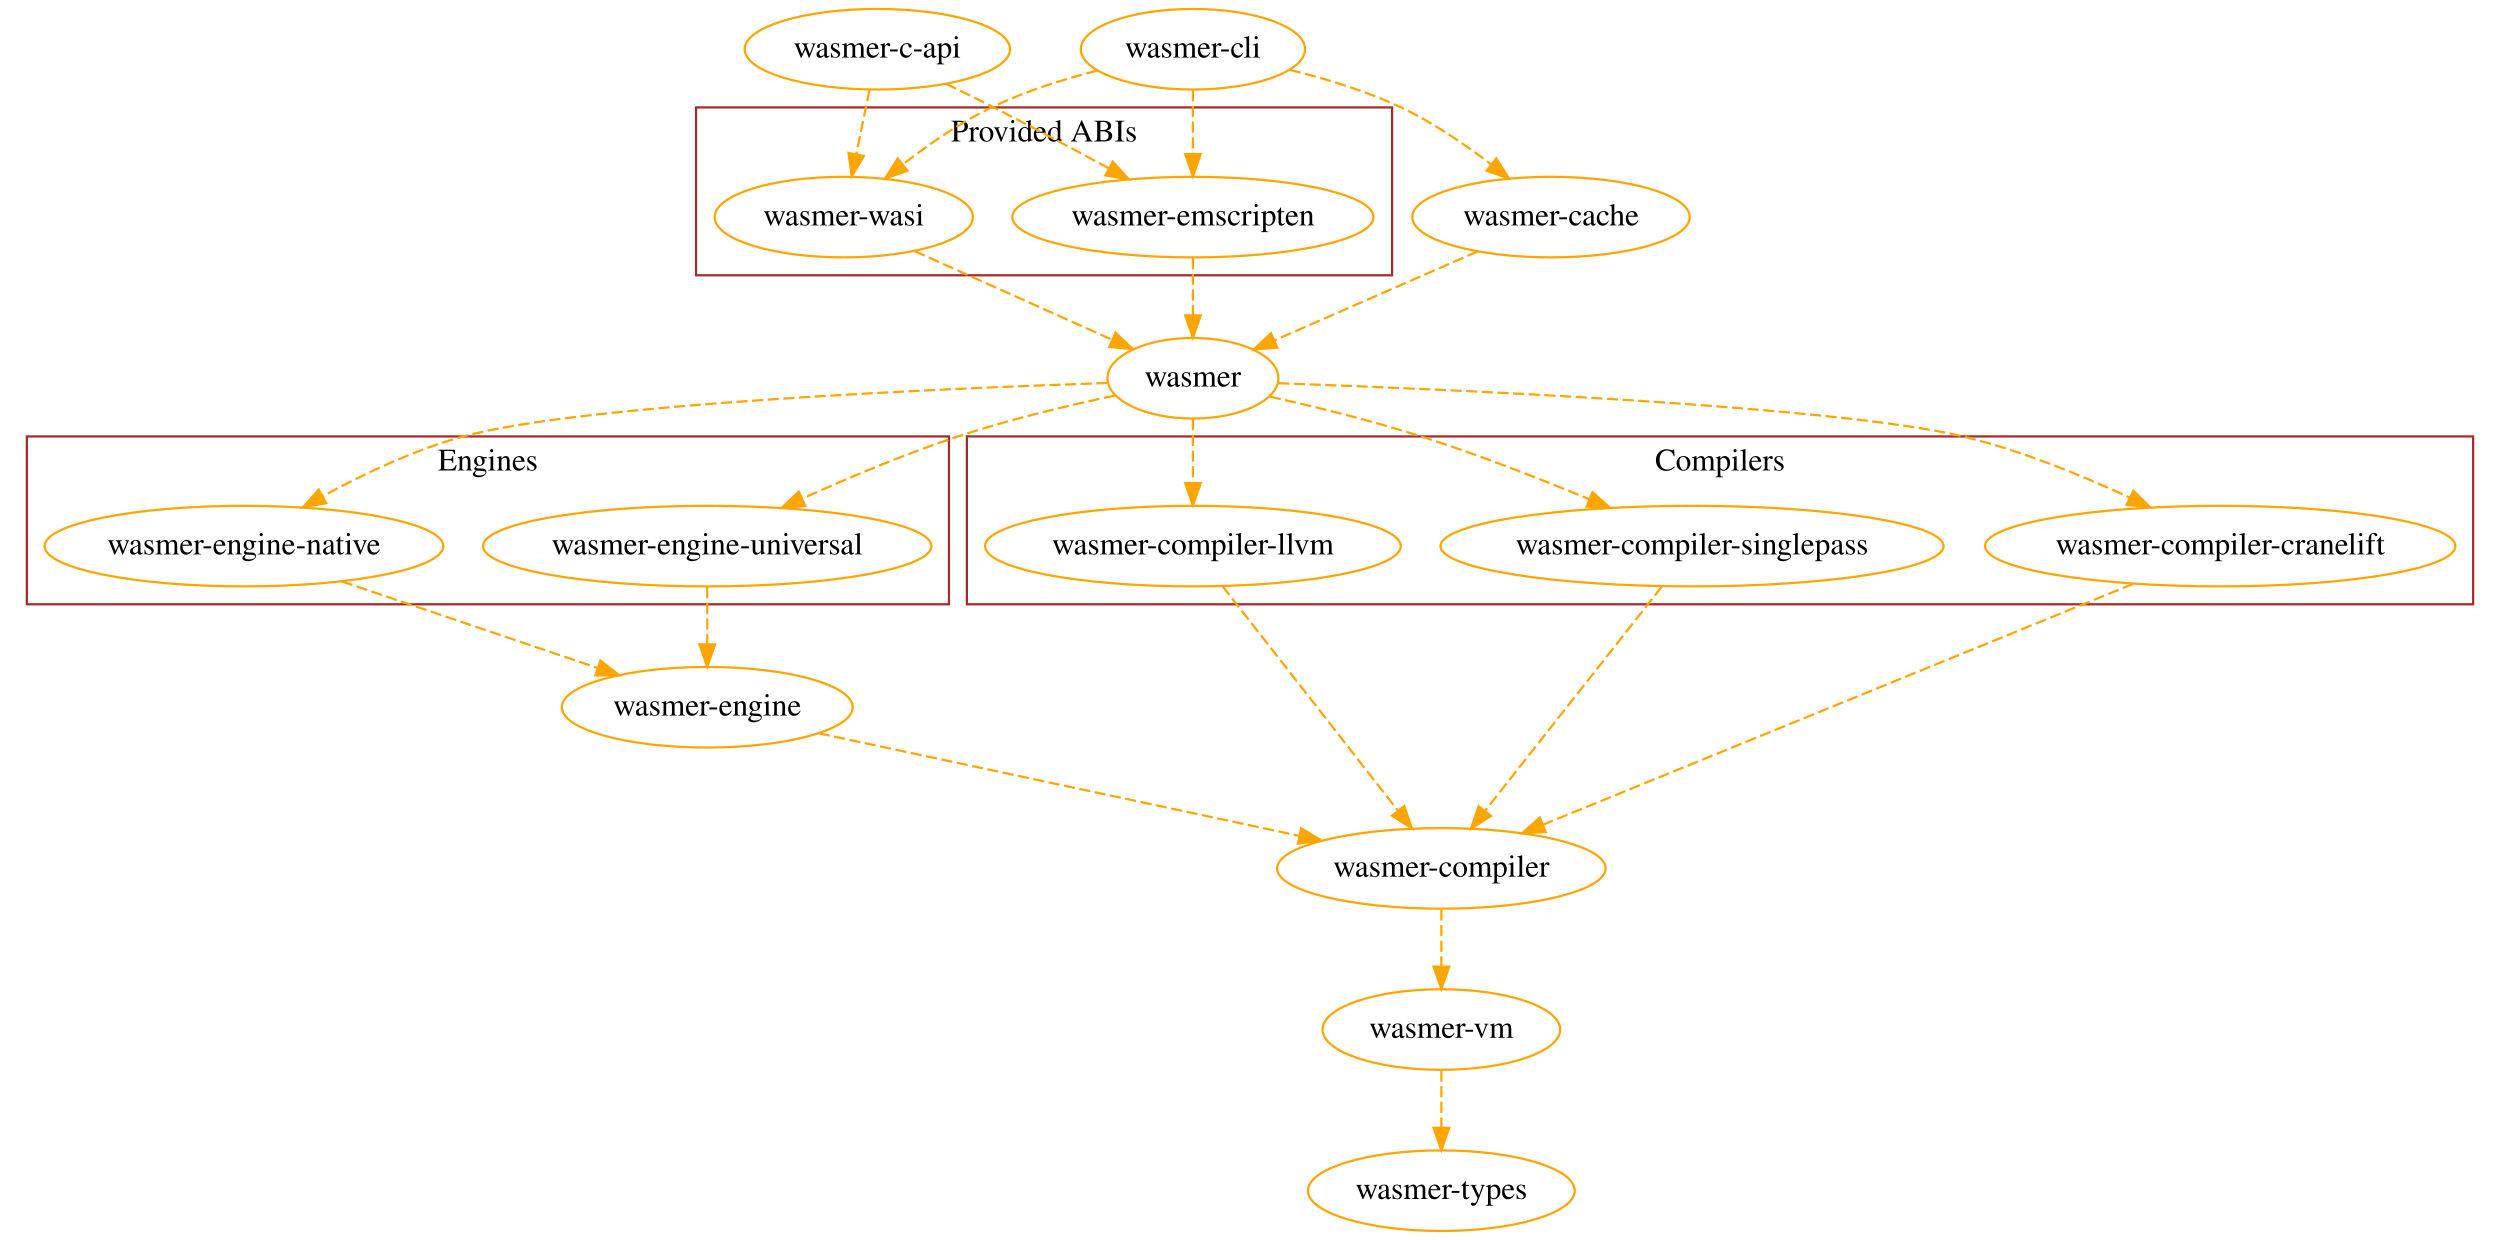
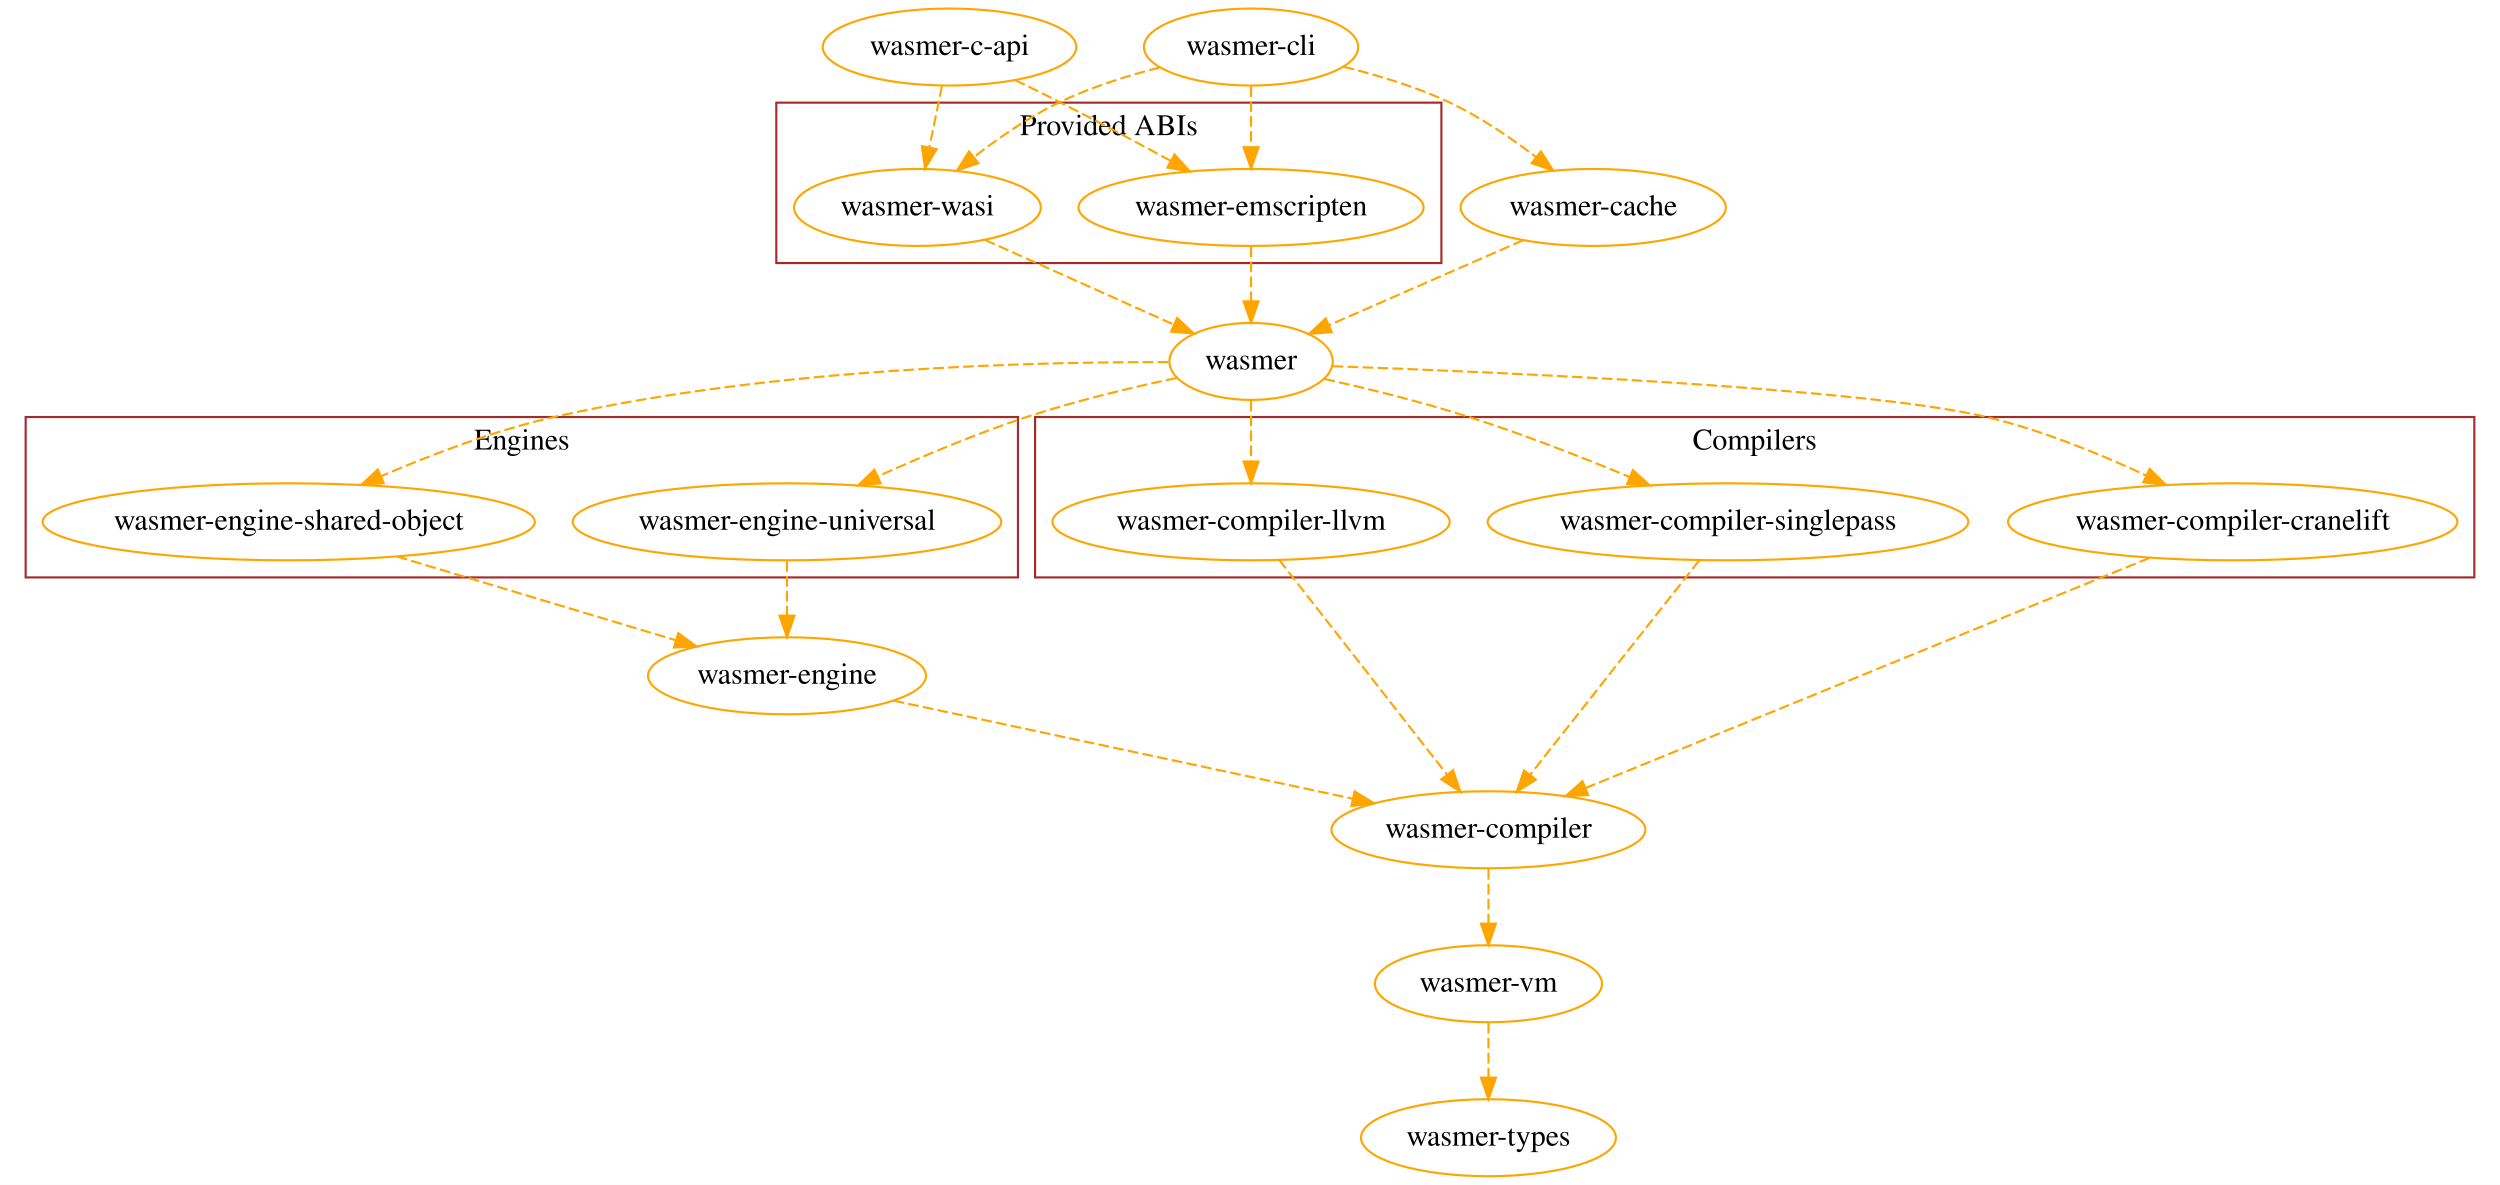
- <svg xmlns="http://www.w3.org/2000/svg" width="1117pt" height="554pt" viewBox="0.00 0.00 1117.00 554.00">
+ <svg xmlns="http://www.w3.org/2000/svg" width="1169pt" height="554pt" viewBox="0.00 0.00 1169.00 554.00">
  <g id="graph0" class="graph" transform="scale(1 1) rotate(0) translate(4 550)">
-     <polygon fill="white" stroke="transparent" points="-4,4 -4,-550 1113,-550 1113,4 -4,4" />
+     <polygon fill="white" stroke="transparent" points="-4,4 -4,-550 1165,-550 1165,4 -4,4" />
    <g id="clust1" class="cluster">
-       <polygon fill="none" stroke="brown" points="428,-280 428,-355 1101,-355 1101,-280 428,-280" />
-       <text text-anchor="middle" x="764.5" y="-339.8" font-family="Times,serif" font-size="14.00">Compilers</text>
+       <polygon fill="none" stroke="brown" points="480,-280 480,-355 1153,-355 1153,-280 480,-280" />
+       <text text-anchor="middle" x="816.5" y="-339.8" font-family="Times,serif" font-size="14.00">Compilers</text>
    </g>
    <g id="clust2" class="cluster">
-       <polygon fill="none" stroke="brown" points="8,-280 8,-355 420,-355 420,-280 8,-280" />
-       <text text-anchor="middle" x="214" y="-339.8" font-family="Times,serif" font-size="14.00">Engines</text>
+       <polygon fill="none" stroke="brown" points="8,-280 8,-355 472,-355 472,-280 8,-280" />
+       <text text-anchor="middle" x="240" y="-339.8" font-family="Times,serif" font-size="14.00">Engines</text>
    </g>
    <g id="clust4" class="cluster">
-       <polygon fill="none" stroke="brown" points="307,-427 307,-502 618,-502 618,-427 307,-427" />
-       <text text-anchor="middle" x="462.5" y="-486.8" font-family="Times,serif" font-size="14.00">Provided ABIs</text>
+       <polygon fill="none" stroke="brown" points="359,-427 359,-502 670,-502 670,-427 359,-427" />
+       <text text-anchor="middle" x="514.5" y="-486.8" font-family="Times,serif" font-size="14.00">Provided ABIs</text>
    </g>
    <g id="node1" class="node">
-       <ellipse fill="none" stroke="orange" cx="529" cy="-381" rx="38.19" ry="18" />
-       <text text-anchor="middle" x="529" y="-377.3" font-family="Times,serif" font-size="14.00">wasmer</text>
+       <ellipse fill="none" stroke="orange" cx="581" cy="-381" rx="38.19" ry="18" />
+       <text text-anchor="middle" x="581" y="-377.3" font-family="Times,serif" font-size="14.00">wasmer</text>
    </g>
    <g id="node4" class="node">
-       <ellipse fill="none" stroke="orange" cx="312" cy="-306" rx="100.18" ry="18" />
-       <text text-anchor="middle" x="312" y="-302.3" font-family="Times,serif" font-size="14.00">wasmer-engine-universal</text>
+       <ellipse fill="none" stroke="orange" cx="364" cy="-306" rx="100.18" ry="18" />
+       <text text-anchor="middle" x="364" y="-302.3" font-family="Times,serif" font-size="14.00">wasmer-engine-universal</text>
    </g>
    <g id="edge12" class="edge">
-       <path fill="none" stroke="orange" stroke-dasharray="5,2" d="M494.06,-373.25C473.43,-368.88 446.95,-362.59 424,-355 400.49,-347.23 375.06,-336.52 354.38,-327.2" />
-       <polygon fill="orange" stroke="orange" points="355.79,-323.99 345.24,-323.02 352.88,-330.36 355.79,-323.99" />
+       <path fill="none" stroke="orange" stroke-dasharray="5,2" d="M546.06,-373.25C525.43,-368.88 498.95,-362.59 476,-355 452.49,-347.23 427.06,-336.52 406.38,-327.2" />
+       <polygon fill="orange" stroke="orange" points="407.79,-323.99 397.24,-323.02 404.88,-330.36 407.79,-323.99" />
    </g>
    <g id="node5" class="node">
-       <ellipse fill="none" stroke="orange" cx="105" cy="-306" rx="89.08" ry="18" />
-       <text text-anchor="middle" x="105" y="-302.3" font-family="Times,serif" font-size="14.00">wasmer-engine-native</text>
+       <ellipse fill="none" stroke="orange" cx="131" cy="-306" rx="115.08" ry="18" />
+       <text text-anchor="middle" x="131" y="-302.3" font-family="Times,serif" font-size="14.00">wasmer-engine-shared-object</text>
    </g>
    <g id="edge13" class="edge">
-       <path fill="none" stroke="orange" stroke-dasharray="5,2" d="M490.82,-378.88C416.77,-376.4 256.26,-369.51 203,-355 181.21,-349.06 158.46,-338.25 140.37,-328.38" />
-       <polygon fill="orange" stroke="orange" points="141.8,-325.17 131.37,-323.34 138.38,-331.28 141.8,-325.17" />
+       <path fill="none" stroke="orange" stroke-dasharray="5,2" d="M542.32,-380.66C480.71,-380.9 356.86,-378.09 255,-355 227.3,-348.72 197.58,-337.39 174.18,-327.31" />
+       <polygon fill="orange" stroke="orange" points="175.46,-324.05 164.89,-323.23 172.64,-330.46 175.46,-324.05" />
    </g>
    <g id="node13" class="node">
-       <ellipse fill="none" stroke="orange" cx="988" cy="-306" rx="105.08" ry="18" />
-       <text text-anchor="middle" x="988" y="-302.3" font-family="Times,serif" font-size="14.00">wasmer-compiler-cranelift</text>
+       <ellipse fill="none" stroke="orange" cx="1040" cy="-306" rx="105.08" ry="18" />
+       <text text-anchor="middle" x="1040" y="-302.3" font-family="Times,serif" font-size="14.00">wasmer-compiler-cranelift</text>
    </g>
    <g id="edge9" class="edge">
-       <path fill="none" stroke="orange" stroke-dasharray="5,2" d="M567.13,-378.78C644.16,-376.05 815.84,-368.62 873,-355 898.67,-348.88 925.98,-337.7 947.54,-327.67" />
-       <polygon fill="orange" stroke="orange" points="949.18,-330.76 956.71,-323.31 946.18,-324.44 949.18,-330.76" />
+       <path fill="none" stroke="orange" stroke-dasharray="5,2" d="M619.13,-378.78C696.16,-376.05 867.84,-368.62 925,-355 950.67,-348.88 977.98,-337.7 999.54,-327.67" />
+       <polygon fill="orange" stroke="orange" points="1001.18,-330.76 1008.71,-323.31 998.18,-324.44 1001.18,-330.76" />
    </g>
    <g id="node14" class="node">
-       <ellipse fill="none" stroke="orange" cx="529" cy="-306" rx="92.88" ry="18" />
-       <text text-anchor="middle" x="529" y="-302.3" font-family="Times,serif" font-size="14.00">wasmer-compiler-llvm</text>
+       <ellipse fill="none" stroke="orange" cx="581" cy="-306" rx="92.88" ry="18" />
+       <text text-anchor="middle" x="581" y="-302.3" font-family="Times,serif" font-size="14.00">wasmer-compiler-llvm</text>
    </g>
    <g id="edge10" class="edge">
-       <path fill="none" stroke="orange" stroke-dasharray="5,2" d="M529,-362.7C529,-354.25 529,-343.87 529,-334.37" />
-       <polygon fill="orange" stroke="orange" points="532.5,-334.18 529,-324.18 525.5,-334.18 532.5,-334.18" />
+       <path fill="none" stroke="orange" stroke-dasharray="5,2" d="M581,-362.7C581,-354.25 581,-343.87 581,-334.37" />
+       <polygon fill="orange" stroke="orange" points="584.5,-334.18 581,-324.18 577.5,-334.18 584.5,-334.18" />
    </g>
    <g id="node15" class="node">
-       <ellipse fill="none" stroke="orange" cx="752" cy="-306" rx="112.38" ry="18" />
-       <text text-anchor="middle" x="752" y="-302.3" font-family="Times,serif" font-size="14.00">wasmer-compiler-singlepass</text>
+       <ellipse fill="none" stroke="orange" cx="804" cy="-306" rx="112.38" ry="18" />
+       <text text-anchor="middle" x="804" y="-302.3" font-family="Times,serif" font-size="14.00">wasmer-compiler-singlepass</text>
    </g>
    <g id="edge11" class="edge">
-       <path fill="none" stroke="orange" stroke-dasharray="5,2" d="M563.33,-372.82C583.27,-368.35 608.77,-362.1 631,-355 656.24,-346.94 683.75,-336.2 706.14,-326.91" />
-       <polygon fill="orange" stroke="orange" points="707.53,-330.13 715.41,-323.04 704.83,-323.67 707.53,-330.13" />
+       <path fill="none" stroke="orange" stroke-dasharray="5,2" d="M615.33,-372.82C635.27,-368.35 660.77,-362.1 683,-355 708.24,-346.94 735.75,-336.2 758.14,-326.91" />
+       <polygon fill="orange" stroke="orange" points="759.53,-330.13 767.41,-323.04 756.83,-323.67 759.53,-330.13" />
    </g>
    <g id="node2" class="node">
-       <ellipse fill="none" stroke="orange" cx="640" cy="-162" rx="73.39" ry="18" />
-       <text text-anchor="middle" x="640" y="-158.3" font-family="Times,serif" font-size="14.00">wasmer-compiler</text>
+       <ellipse fill="none" stroke="orange" cx="692" cy="-162" rx="73.39" ry="18" />
+       <text text-anchor="middle" x="692" y="-158.3" font-family="Times,serif" font-size="14.00">wasmer-compiler</text>
    </g>
    <g id="node7" class="node">
-       <ellipse fill="none" stroke="orange" cx="640" cy="-90" rx="53.09" ry="18" />
-       <text text-anchor="middle" x="640" y="-86.3" font-family="Times,serif" font-size="14.00">wasmer-vm</text>
+       <ellipse fill="none" stroke="orange" cx="692" cy="-90" rx="53.09" ry="18" />
+       <text text-anchor="middle" x="692" y="-86.3" font-family="Times,serif" font-size="14.00">wasmer-vm</text>
    </g>
    <g id="edge20" class="edge">
-       <path fill="none" stroke="orange" stroke-dasharray="5,2" d="M640,-143.7C640,-135.98 640,-126.71 640,-118.11" />
-       <polygon fill="orange" stroke="orange" points="643.5,-118.1 640,-108.1 636.5,-118.1 643.5,-118.1" />
+       <path fill="none" stroke="orange" stroke-dasharray="5,2" d="M692,-143.7C692,-135.98 692,-126.71 692,-118.11" />
+       <polygon fill="orange" stroke="orange" points="695.5,-118.1 692,-108.1 688.5,-118.1 695.5,-118.1" />
    </g>
    <g id="node3" class="node">
-       <ellipse fill="none" stroke="orange" cx="312" cy="-234" rx="64.99" ry="18" />
-       <text text-anchor="middle" x="312" y="-230.3" font-family="Times,serif" font-size="14.00">wasmer-engine</text>
+       <ellipse fill="none" stroke="orange" cx="364" cy="-234" rx="64.99" ry="18" />
+       <text text-anchor="middle" x="364" y="-230.3" font-family="Times,serif" font-size="14.00">wasmer-engine</text>
    </g>
    <g id="edge19" class="edge">
-       <path fill="none" stroke="orange" stroke-dasharray="5,2" d="M361.82,-222.37C419.2,-210.12 513.6,-189.98 576.28,-176.6" />
-       <polygon fill="orange" stroke="orange" points="577.39,-179.94 586.44,-174.43 575.93,-173.09 577.39,-179.94" />
+       <path fill="none" stroke="orange" stroke-dasharray="5,2" d="M413.82,-222.37C471.2,-210.12 565.6,-189.98 628.28,-176.6" />
+       <polygon fill="orange" stroke="orange" points="629.39,-179.94 638.44,-174.43 627.93,-173.09 629.39,-179.94" />
    </g>
    <g id="edge17" class="edge">
-       <path fill="none" stroke="orange" stroke-dasharray="5,2" d="M312,-287.7C312,-279.98 312,-270.71 312,-262.11" />
-       <polygon fill="orange" stroke="orange" points="315.5,-262.1 312,-252.1 308.5,-262.1 315.5,-262.1" />
+       <path fill="none" stroke="orange" stroke-dasharray="5,2" d="M364,-287.7C364,-279.98 364,-270.71 364,-262.11" />
+       <polygon fill="orange" stroke="orange" points="367.5,-262.1 364,-252.1 360.5,-262.1 367.5,-262.1" />
    </g>
    <g id="edge18" class="edge">
-       <path fill="none" stroke="orange" stroke-dasharray="5,2" d="M148.65,-290.24C182.01,-278.96 228,-263.4 262.69,-251.67" />
-       <polygon fill="orange" stroke="orange" points="264.26,-254.84 272.61,-248.32 262.02,-248.21 264.26,-254.84" />
+       <path fill="none" stroke="orange" stroke-dasharray="5,2" d="M181.56,-289.81C220.18,-278.21 273.21,-262.28 312.15,-250.58" />
+       <polygon fill="orange" stroke="orange" points="313.16,-253.93 321.73,-247.7 311.14,-247.23 313.16,-253.93" />
    </g>
    <g id="node6" class="node">
-       <ellipse fill="none" stroke="orange" cx="640" cy="-18" rx="59.59" ry="18" />
-       <text text-anchor="middle" x="640" y="-14.3" font-family="Times,serif" font-size="14.00">wasmer-types</text>
+       <ellipse fill="none" stroke="orange" cx="692" cy="-18" rx="59.59" ry="18" />
+       <text text-anchor="middle" x="692" y="-14.3" font-family="Times,serif" font-size="14.00">wasmer-types</text>
    </g>
    <g id="edge21" class="edge">
-       <path fill="none" stroke="orange" stroke-dasharray="5,2" d="M640,-71.7C640,-63.98 640,-54.71 640,-46.11" />
-       <polygon fill="orange" stroke="orange" points="643.5,-46.1 640,-36.1 636.5,-46.1 643.5,-46.1" />
+       <path fill="none" stroke="orange" stroke-dasharray="5,2" d="M692,-71.7C692,-63.98 692,-54.71 692,-46.11" />
+       <polygon fill="orange" stroke="orange" points="695.5,-46.1 692,-36.1 688.5,-46.1 695.5,-46.1" />
    </g>
    <g id="node8" class="node">
-       <ellipse fill="none" stroke="orange" cx="388" cy="-528" rx="59.29" ry="18" />
-       <text text-anchor="middle" x="388" y="-524.3" font-family="Times,serif" font-size="14.00">wasmer-c-api</text>
+       <ellipse fill="none" stroke="orange" cx="440" cy="-528" rx="59.29" ry="18" />
+       <text text-anchor="middle" x="440" y="-524.3" font-family="Times,serif" font-size="14.00">wasmer-c-api</text>
    </g>
    <g id="node9" class="node">
-       <ellipse fill="none" stroke="orange" cx="529" cy="-453" rx="80.69" ry="18" />
-       <text text-anchor="middle" x="529" y="-449.3" font-family="Times,serif" font-size="14.00">wasmer-emscripten</text>
+       <ellipse fill="none" stroke="orange" cx="581" cy="-453" rx="80.69" ry="18" />
+       <text text-anchor="middle" x="581" y="-449.3" font-family="Times,serif" font-size="14.00">wasmer-emscripten</text>
    </g>
    <g id="edge5" class="edge">
-       <path fill="none" stroke="orange" stroke-dasharray="5,2" d="M418.64,-512.56C425.69,-509.16 433.13,-505.5 440,-502 457,-493.34 475.6,-483.38 491.39,-474.79" />
-       <polygon fill="orange" stroke="orange" points="493.22,-477.77 500.32,-469.91 489.87,-471.63 493.22,-477.77" />
+       <path fill="none" stroke="orange" stroke-dasharray="5,2" d="M470.64,-512.56C477.69,-509.16 485.13,-505.5 492,-502 509,-493.34 527.6,-483.38 543.39,-474.79" />
+       <polygon fill="orange" stroke="orange" points="545.22,-477.77 552.32,-469.91 541.87,-471.63 545.22,-477.77" />
    </g>
    <g id="node10" class="node">
-       <ellipse fill="none" stroke="orange" cx="373" cy="-453" rx="57.69" ry="18" />
-       <text text-anchor="middle" x="373" y="-449.3" font-family="Times,serif" font-size="14.00">wasmer-wasi</text>
+       <ellipse fill="none" stroke="orange" cx="425" cy="-453" rx="57.69" ry="18" />
+       <text text-anchor="middle" x="425" y="-449.3" font-family="Times,serif" font-size="14.00">wasmer-wasi</text>
    </g>
    <g id="edge6" class="edge">
-       <path fill="none" stroke="orange" stroke-dasharray="5,2" d="M384.45,-509.7C382.69,-501.15 380.53,-490.65 378.56,-481.07" />
-       <polygon fill="orange" stroke="orange" points="381.97,-480.27 376.53,-471.18 375.11,-481.68 381.97,-480.27" />
+       <path fill="none" stroke="orange" stroke-dasharray="5,2" d="M436.45,-509.7C434.69,-501.15 432.53,-490.65 430.56,-481.07" />
+       <polygon fill="orange" stroke="orange" points="433.97,-480.27 428.53,-471.18 427.11,-481.68 433.97,-480.27" />
    </g>
    <g id="edge7" class="edge">
-       <path fill="none" stroke="orange" stroke-dasharray="5,2" d="M529,-434.7C529,-426.98 529,-417.71 529,-409.11" />
-       <polygon fill="orange" stroke="orange" points="532.5,-409.1 529,-399.1 525.5,-409.1 532.5,-409.1" />
+       <path fill="none" stroke="orange" stroke-dasharray="5,2" d="M581,-434.7C581,-426.98 581,-417.71 581,-409.11" />
+       <polygon fill="orange" stroke="orange" points="584.5,-409.1 581,-399.1 577.5,-409.1 584.5,-409.1" />
    </g>
    <g id="edge8" class="edge">
-       <path fill="none" stroke="orange" stroke-dasharray="5,2" d="M404.57,-437.83C430.1,-426.38 466.07,-410.24 492.77,-398.26" />
-       <polygon fill="orange" stroke="orange" points="494.46,-401.33 502.15,-394.05 491.6,-394.95 494.46,-401.33" />
+       <path fill="none" stroke="orange" stroke-dasharray="5,2" d="M456.57,-437.83C482.1,-426.38 518.07,-410.24 544.77,-398.26" />
+       <polygon fill="orange" stroke="orange" points="546.46,-401.33 554.15,-394.05 543.6,-394.95 546.46,-401.33" />
    </g>
    <g id="node11" class="node">
-       <ellipse fill="none" stroke="orange" cx="689" cy="-453" rx="61.99" ry="18" />
-       <text text-anchor="middle" x="689" y="-449.3" font-family="Times,serif" font-size="14.00">wasmer-cache</text>
+       <ellipse fill="none" stroke="orange" cx="741" cy="-453" rx="61.99" ry="18" />
+       <text text-anchor="middle" x="741" y="-449.3" font-family="Times,serif" font-size="14.00">wasmer-cache</text>
    </g>
    <g id="edge4" class="edge">
-       <path fill="none" stroke="orange" stroke-dasharray="5,2" d="M656.24,-437.67C629.82,-426.11 592.7,-409.87 565.37,-397.91" />
-       <polygon fill="orange" stroke="orange" points="566.71,-394.68 556.14,-393.87 563.9,-401.09 566.71,-394.68" />
+       <path fill="none" stroke="orange" stroke-dasharray="5,2" d="M708.24,-437.67C681.82,-426.11 644.7,-409.87 617.37,-397.91" />
+       <polygon fill="orange" stroke="orange" points="618.71,-394.68 608.14,-393.87 615.9,-401.09 618.71,-394.68" />
    </g>
    <g id="node12" class="node">
-       <ellipse fill="none" stroke="orange" cx="529" cy="-528" rx="50.09" ry="18" />
-       <text text-anchor="middle" x="529" y="-524.3" font-family="Times,serif" font-size="14.00">wasmer-cli</text>
+       <ellipse fill="none" stroke="orange" cx="581" cy="-528" rx="50.09" ry="18" />
+       <text text-anchor="middle" x="581" y="-524.3" font-family="Times,serif" font-size="14.00">wasmer-cli</text>
    </g>
    <g id="edge3" class="edge">
-       <path fill="none" stroke="orange" stroke-dasharray="5,2" d="M529,-509.7C529,-501.25 529,-490.87 529,-481.37" />
-       <polygon fill="orange" stroke="orange" points="532.5,-481.18 529,-471.18 525.5,-481.18 532.5,-481.18" />
+       <path fill="none" stroke="orange" stroke-dasharray="5,2" d="M581,-509.7C581,-501.25 581,-490.87 581,-481.37" />
+       <polygon fill="orange" stroke="orange" points="584.5,-481.18 581,-471.18 577.5,-481.18 584.5,-481.18" />
    </g>
    <g id="edge2" class="edge">
-       <path fill="none" stroke="orange" stroke-dasharray="5,2" d="M486.19,-518.44C470.87,-514.52 453.75,-509.12 439,-502 425.04,-495.26 410.95,-485.51 399.4,-476.55" />
-       <polygon fill="orange" stroke="orange" points="401.47,-473.73 391.47,-470.23 397.11,-479.2 401.47,-473.73" />
+       <path fill="none" stroke="orange" stroke-dasharray="5,2" d="M538.19,-518.44C522.87,-514.52 505.75,-509.12 491,-502 477.04,-495.26 462.95,-485.51 451.4,-476.55" />
+       <polygon fill="orange" stroke="orange" points="453.47,-473.73 443.47,-470.23 449.11,-479.2 453.47,-473.73" />
    </g>
    <g id="edge1" class="edge">
-       <path fill="none" stroke="orange" stroke-dasharray="5,2" d="M572.27,-518.78C588.34,-514.85 606.44,-509.37 622,-502 636.15,-495.3 650.45,-485.56 662.18,-476.6" />
-       <polygon fill="orange" stroke="orange" points="664.53,-479.2 670.23,-470.26 660.21,-473.7 664.53,-479.2" />
+       <path fill="none" stroke="orange" stroke-dasharray="5,2" d="M624.27,-518.78C640.34,-514.85 658.44,-509.37 674,-502 688.15,-495.3 702.45,-485.56 714.18,-476.6" />
+       <polygon fill="orange" stroke="orange" points="716.53,-479.2 722.23,-470.26 712.21,-473.7 716.53,-479.2" />
    </g>
    <g id="edge14" class="edge">
-       <path fill="none" stroke="orange" stroke-dasharray="5,2" d="M949.09,-289.12C884.21,-262.65 754.27,-209.63 685.35,-181.5" />
-       <polygon fill="orange" stroke="orange" points="686.62,-178.24 676.04,-177.71 683.98,-184.72 686.62,-178.24" />
+       <path fill="none" stroke="orange" stroke-dasharray="5,2" d="M1001.09,-289.12C936.21,-262.65 806.27,-209.63 737.35,-181.5" />
+       <polygon fill="orange" stroke="orange" points="738.62,-178.24 728.04,-177.71 735.98,-184.72 738.62,-178.24" />
    </g>
    <g id="edge15" class="edge">
-       <path fill="none" stroke="orange" stroke-dasharray="5,2" d="M542.17,-288.15C561.61,-263.28 598.12,-216.57 620.62,-187.79" />
-       <polygon fill="orange" stroke="orange" points="623.45,-189.86 626.85,-179.82 617.93,-185.55 623.45,-189.86" />
+       <path fill="none" stroke="orange" stroke-dasharray="5,2" d="M594.17,-288.15C613.61,-263.28 650.12,-216.57 672.62,-187.79" />
+       <polygon fill="orange" stroke="orange" points="675.45,-189.86 678.85,-179.82 669.93,-185.55 675.45,-189.86" />
    </g>
    <g id="edge16" class="edge">
-       <path fill="none" stroke="orange" stroke-dasharray="5,2" d="M738.49,-287.87C718.79,-262.9 682.08,-216.35 659.46,-187.68" />
-       <polygon fill="orange" stroke="orange" points="662.15,-185.43 653.21,-179.75 656.65,-189.77 662.15,-185.43" />
+       <path fill="none" stroke="orange" stroke-dasharray="5,2" d="M790.49,-287.87C770.79,-262.9 734.08,-216.35 711.46,-187.68" />
+       <polygon fill="orange" stroke="orange" points="714.15,-185.43 705.21,-179.75 708.65,-189.77 714.15,-185.43" />
    </g>
  </g>
</svg>
